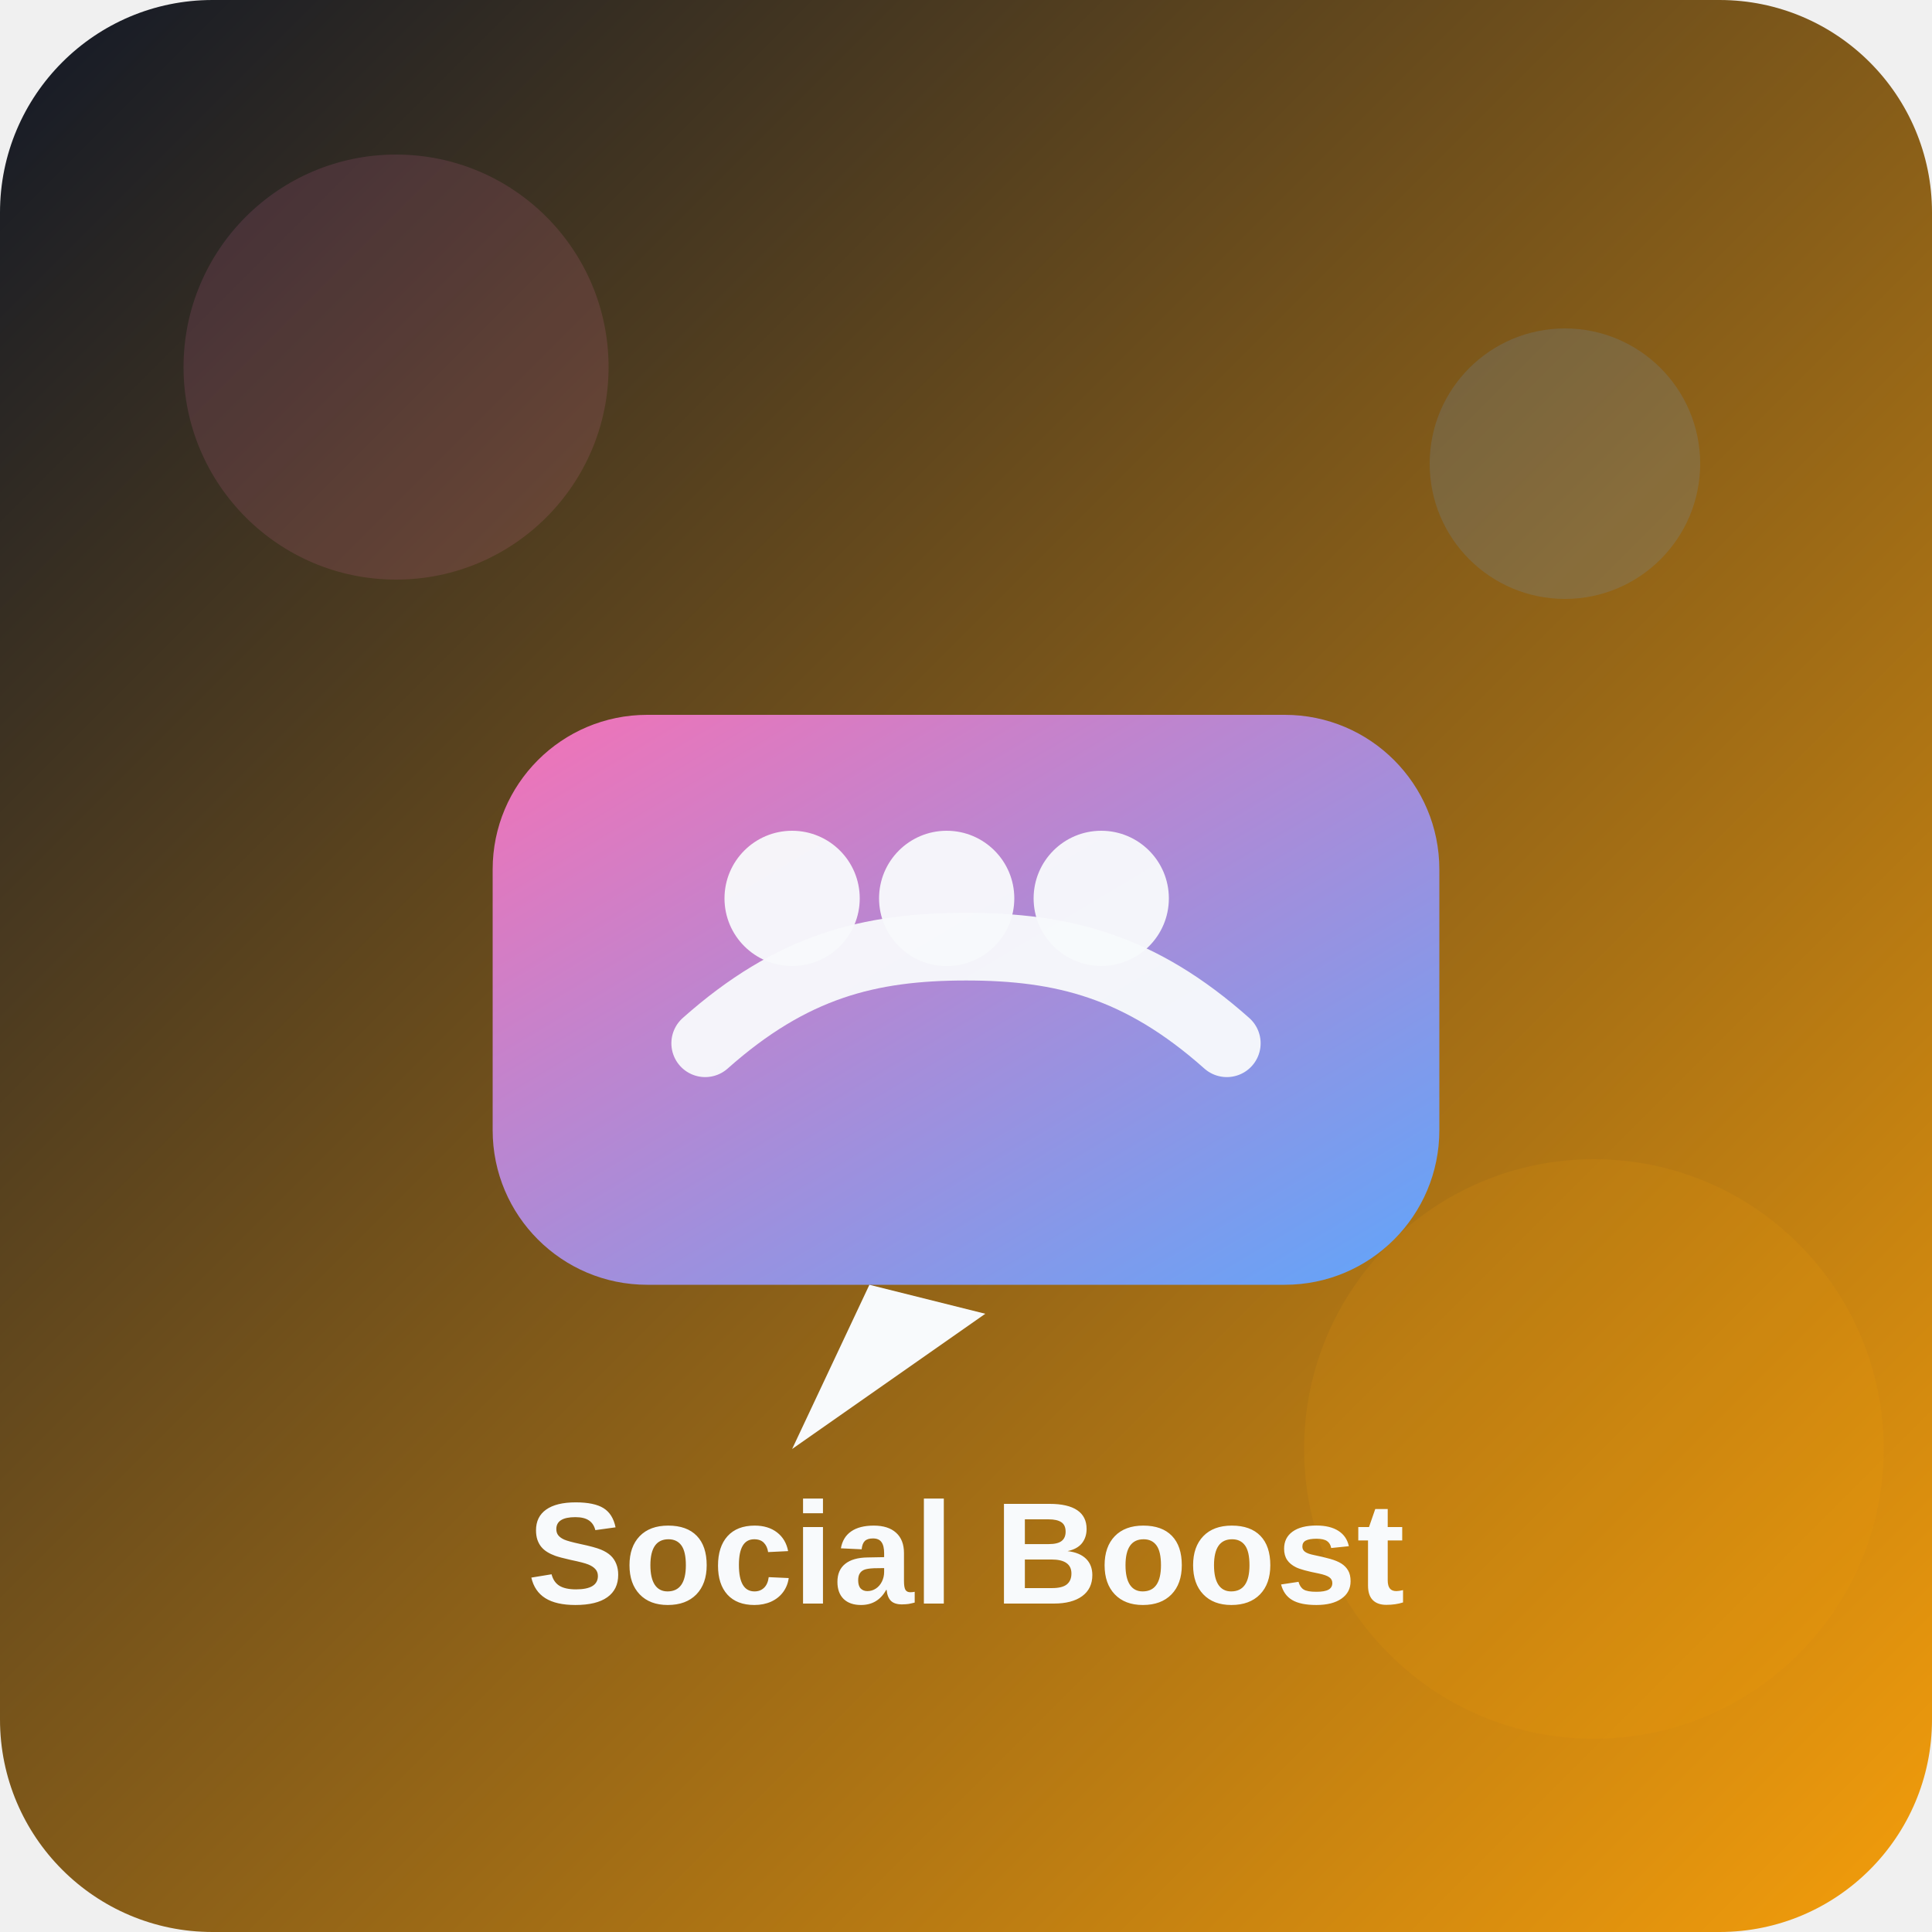
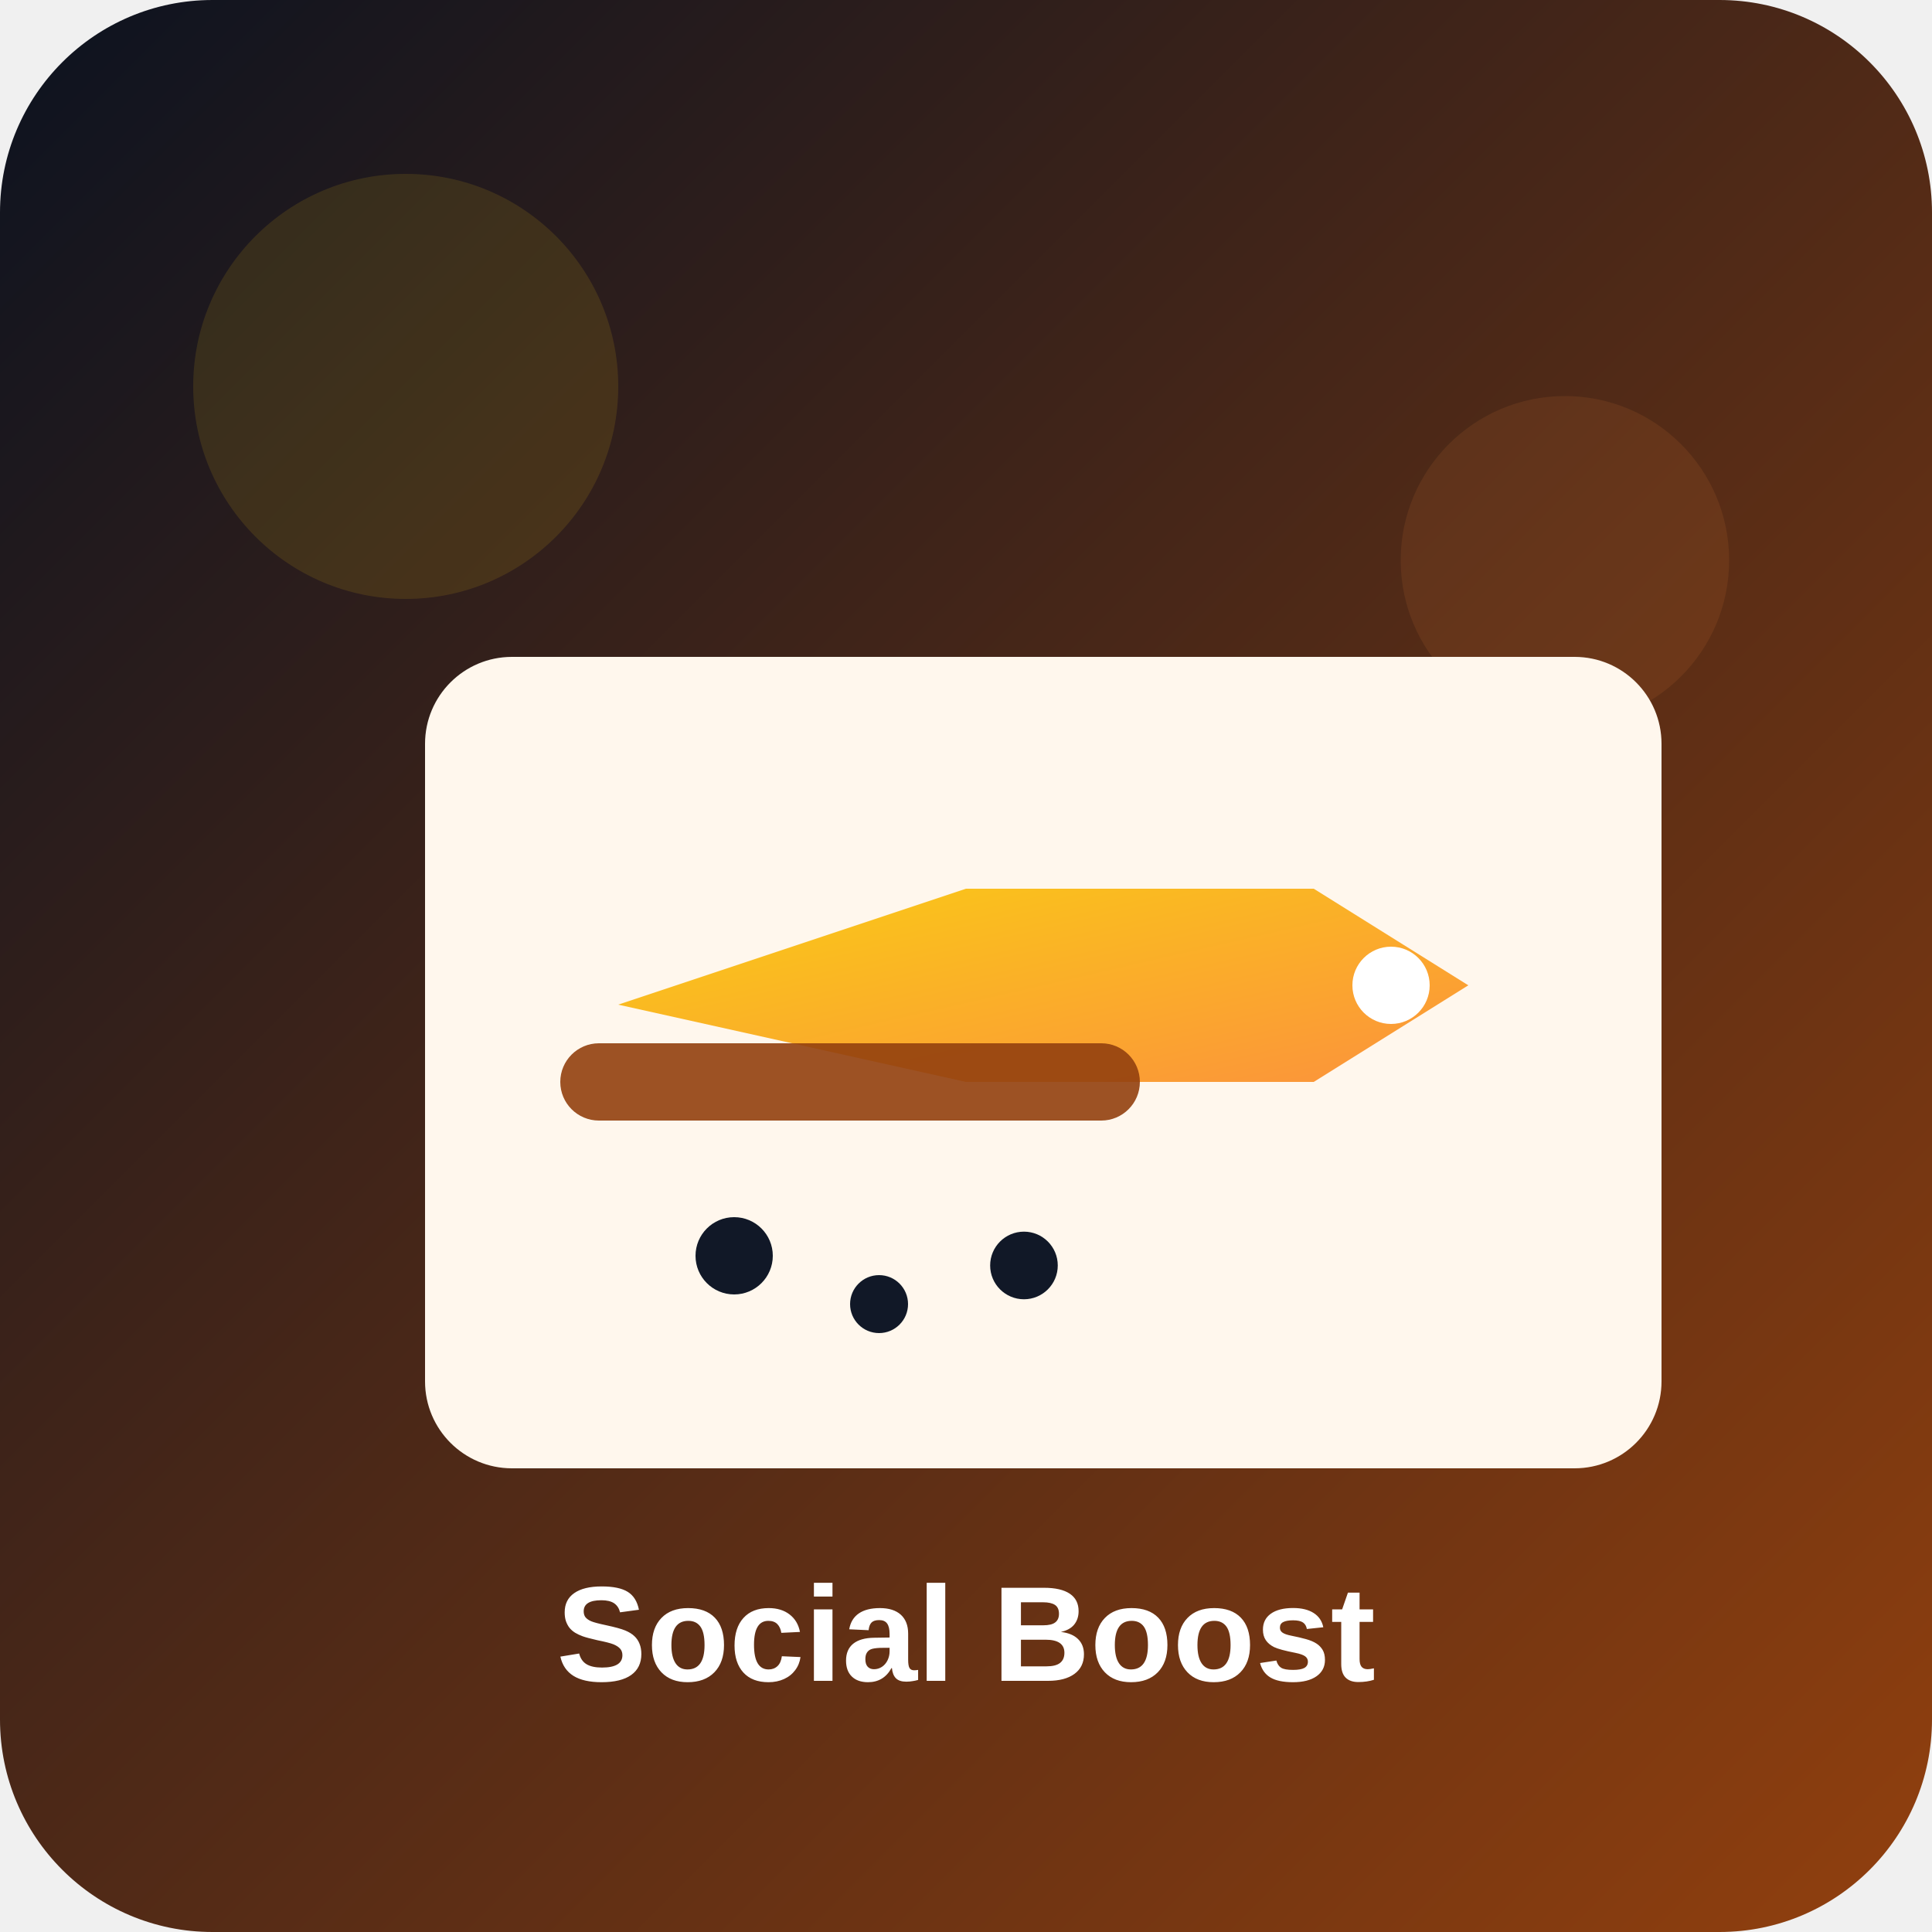
<svg xmlns="http://www.w3.org/2000/svg" viewBox="0 0 400 400" role="img" aria-label="Social Boost">
  <defs>
-     <linearGradient id="bg" x1="0" y1="0" x2="1" y2="1">
-       <stop offset="0%" stop-color="#111827" />
-       <stop offset="100%" stop-color="#f59e0b" />
+     <linearGradient id="bgSB" x1="0" y1="0" x2="1" y2="1">
+       <stop offset="0%" stop-color="#0b1220" />
+       <stop offset="100%" stop-color="#92400e" />
    </linearGradient>
-     <linearGradient id="bubble" x1="0" y1="0" x2="1" y2="1">
-       <stop offset="0%" stop-color="#f472b6" />
-       <stop offset="100%" stop-color="#60a5fa" />
+     <linearGradient id="meg" x1="0" y1="0" x2="1" y2="1">
+       <stop offset="0%" stop-color="#facc15" />
+       <stop offset="100%" stop-color="#fb923c" />
    </linearGradient>
  </defs>
-   <rect width="400" height="400" rx="44" fill="url(#bg)" />
-   <circle cx="82" cy="76" r="44" fill="#f472b6" opacity="0.14" />
-   <circle cx="324" cy="96" r="28" fill="#60a5fa" opacity="0.16" />
-   <circle cx="330" cy="300" r="60" fill="#f59e0b" opacity="0.12" />
-   <rect x="102" y="148" width="196" height="118" rx="32" fill="url(#bubble)" />
-   <path d="M180 266 164 300 204 272Z" fill="#f8fafc" />
-   <circle cx="164" cy="186" r="14" fill="#f8fafc" opacity="0.95" />
-   <circle cx="196" cy="186" r="14" fill="#f8fafc" opacity="0.95" />
-   <circle cx="228" cy="186" r="14" fill="#f8fafc" opacity="0.95" />
-   <path d="M146 216c18-16 34-20 54-20s36 4 54 20" stroke="#f8fafc" stroke-width="14" stroke-linecap="round" fill="none" opacity="0.95" />
-   <text x="200" y="332" text-anchor="middle" font-family="Arial, Helvetica, sans-serif" font-size="30" font-weight="700" fill="#f8fafc">Social Boost</text>
+   <rect width="400" height="400" rx="44" fill="url(#bgSB)" />
+   <circle cx="84" cy="80" r="44" fill="#facc15" opacity="0.12" />
+   <circle cx="324" cy="116" r="34" fill="#fb923c" opacity="0.10" />
+   <g transform="translate(72,120)">
+     <rect x="16" y="16" width="256" height="168" rx="18" fill="#fff7ed" />
+     <path d="M56 88 L128 64 L200 64 L232 84 L200 104 L128 104 Z" fill="url(#meg)" />
+     <rect x="44" y="96" width="120" height="16" rx="8" fill="#92400e" opacity="0.9" />
+     <circle cx="216" cy="84" r="8" fill="#fff" />
+     <circle cx="80" cy="140" r="8" fill="#111827" />
+     <circle cx="110" cy="150" r="6" fill="#111827" />
+     <circle cx="140" cy="142" r="7" fill="#111827" />
+   </g>
+   <text x="200" y="348" text-anchor="middle" font-family="Arial, Helvetica, sans-serif" font-size="28" font-weight="700" fill="#fff">Social Boost</text>
</svg>
